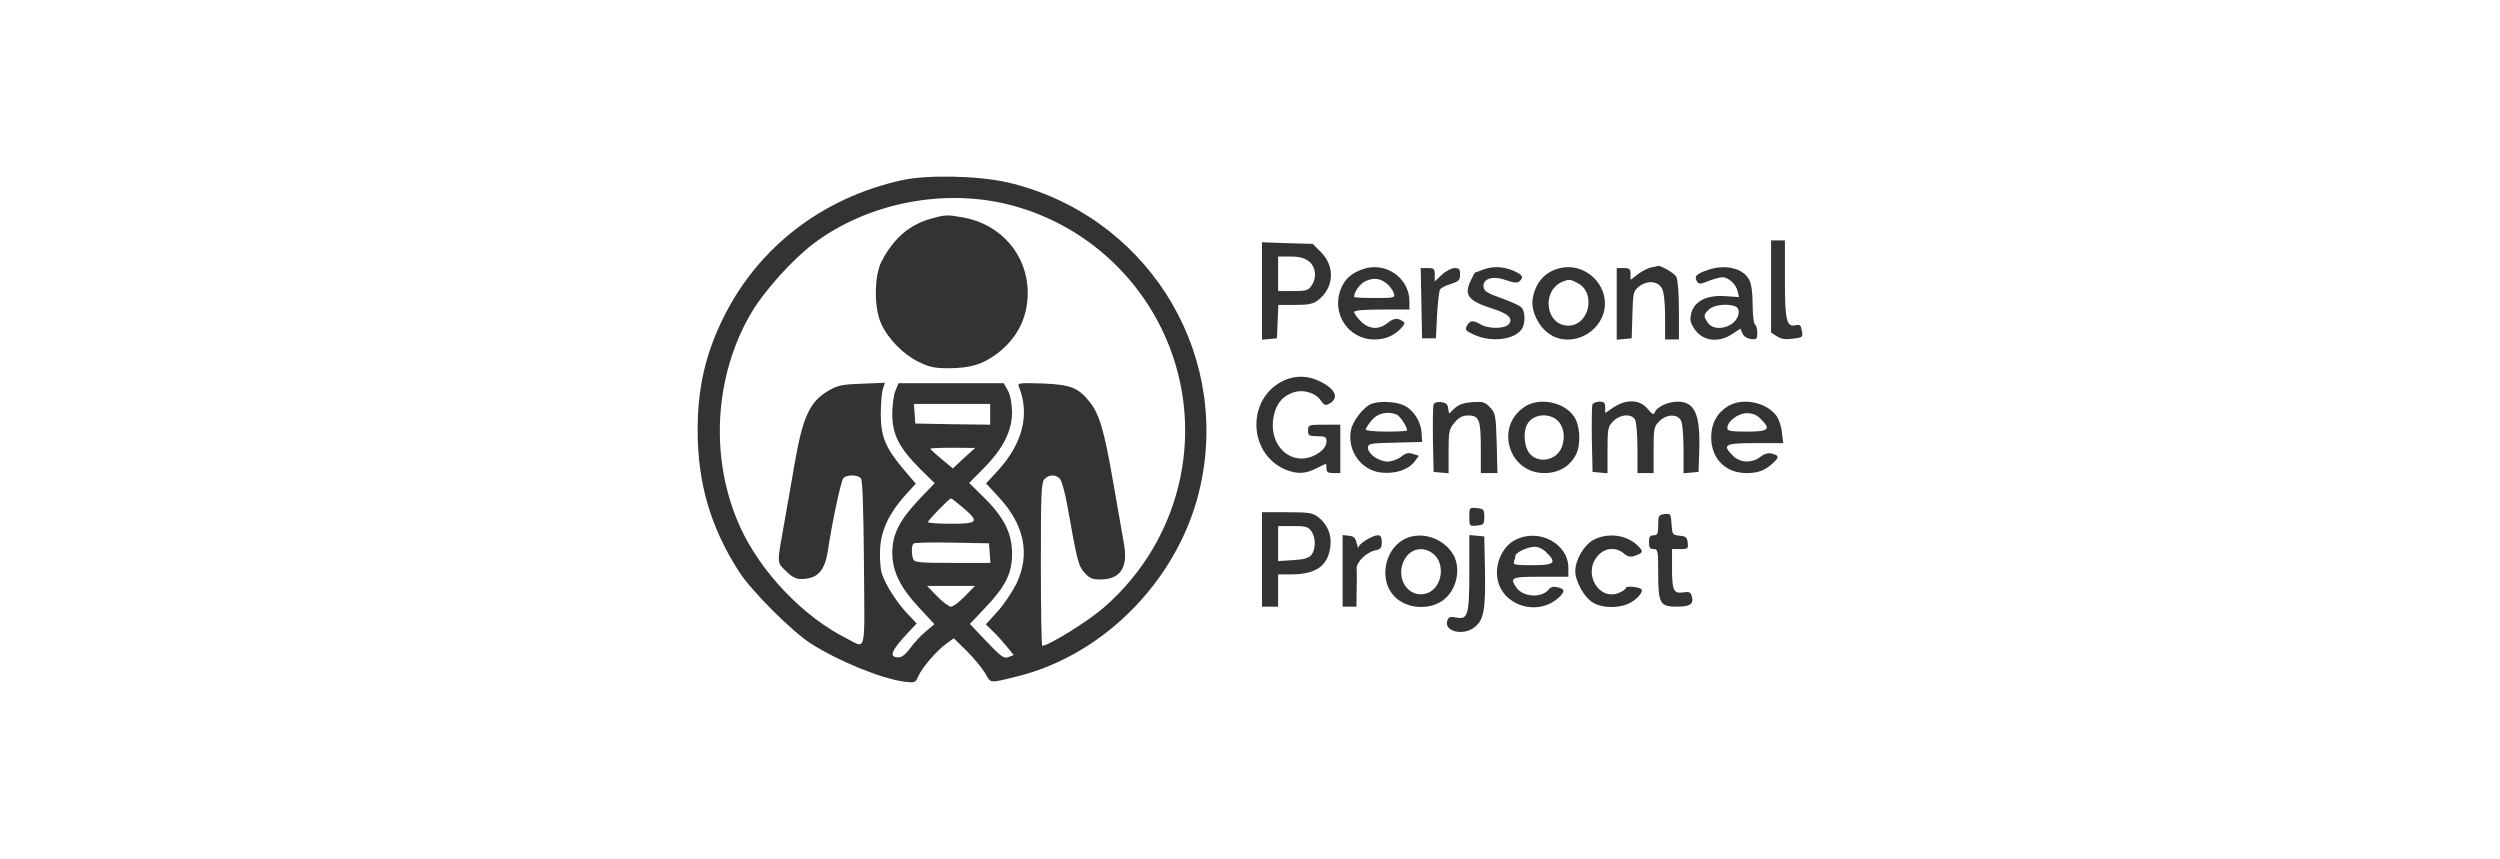
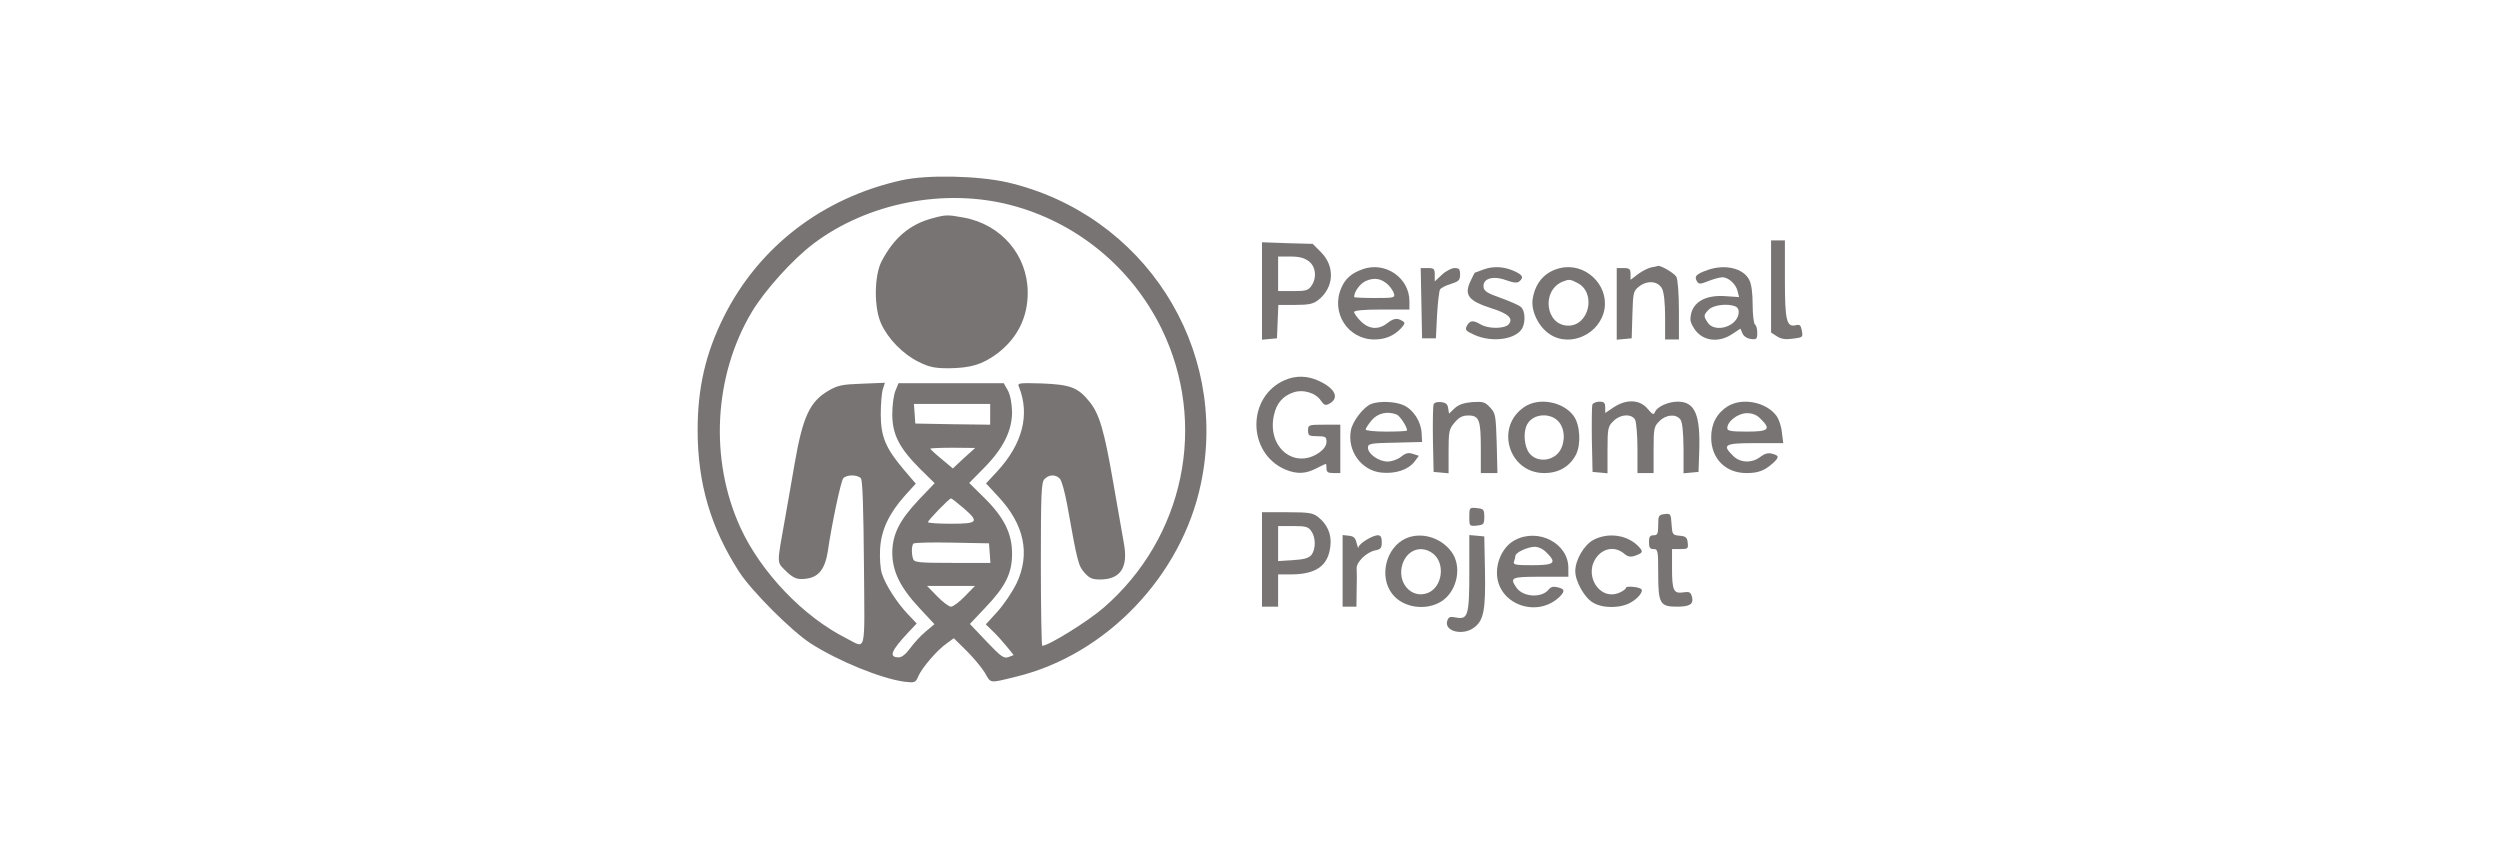
<svg xmlns="http://www.w3.org/2000/svg" version="1.1" id="Layer_1" x="0px" y="0px" width="326px" height="112px" viewBox="0 0 326 112" enable-background="new 0 0 326 112" xml:space="preserve">
-   <rect id="background" opacity="0" fill="#4D4D4D" width="326" height="112" />
+   <rect id="background" opacity="0" fill="#787473" width="326" height="112" />
  <g transform="translate(0,300) scale(0.1,-0.1)">
-     <path fill="#333333" d="M1175.537,2764.907c-102.729-22.832-185.933-86.514-231.587-177.832   c-23.735-47.456-34.243-92.52-34.243-148.086c0-69.38,17.114-127.368,54.365-185.024c16.519-25.234,67.588-76.309,92.817-92.832   c36.04-23.105,91.621-45.938,122.856-50.156c13.223-1.504,14.121-1.211,17.729,7.207c4.8,11.113,24.624,34.258,37.236,42.949   l9.014,6.602l16.528-16.211c8.999-9.004,19.824-21.914,24.033-28.828c8.101-14.121,5.093-13.828,40.547-5.117   c117.446,28.242,216.265,131.562,241.211,252.031c37.251,177.515-74.512,351.143-252.324,392.588   C1275.571,2770.908,1208.584,2772.407,1175.537,2764.907z M1317.319,2732.759c85.913-22.222,157.993-81.094,197.344-161.299   c60.684-124.355,29.751-272.749-75.688-364.058c-20.425-17.734-71.797-49.551-79.897-49.551c-0.898,0-1.812,47.754-1.812,106.328   c0,92.793,0.61,107.227,4.81,111.133c5.718,5.996,14.419,6.289,19.824,0.605c2.407-2.109,6.616-17.422,9.619-33.652   c13.511-75.996,14.712-80.195,22.822-89.199c6.309-7.227,10.215-8.73,20.723-8.73c26.147,0.332,36.05,15.645,30.635,46.27   c-1.802,10.508-8.096,46.543-14.102,80.508c-11.724,67.876-18.032,89.209-30.947,105.127c-15.02,18.623-24.932,22.222-61.572,23.73   c-30.947,0.903-32.749,0.601-30.337-4.507c14.409-36.05,4.795-73.882-27.935-109.644l-15.024-16.211l15.923-17.129   c34.238-36.641,42.056-75.098,23.73-113.535c-5.405-10.82-16.221-27.051-24.629-36.348l-15.322-16.816l9.004-8.73   c5.117-4.785,13.218-13.809,18.325-20.098l9.014-11.133l-6.904-2.695c-6.006-2.109-9.614,0.586-28.54,20.43l-21.626,22.812   l20.127,21.328c26.431,27.656,34.844,44.766,34.844,70.293c0,26.133-10.215,47.168-36.055,72.695l-19.824,19.531l19.224,19.512   c25.234,25.527,36.655,48.662,36.655,72.998c-0.298,11.108-2.109,21.621-5.405,27.939l-5.405,9.609h-68.486h-68.794l-3.901-9.609   c-2.407-5.41-4.204-19.233-4.204-30.952c0-26.431,9.312-44.155,36.338-71.196l18.926-18.594l-20.425-21.328   c-25.527-27.051-34.541-45.078-34.839-69.082c0-24.355,10.215-45.391,35.137-72.109l19.824-21.328l-11.406-9.609   c-6.616-5.41-15.317-15.039-20.122-21.641c-5.42-7.48-10.825-12.012-15.029-12.012c-13.511,0-10.215,8.418,13.218,33.34   l10.215,10.82l-11.113,11.719c-14.419,15-29.434,38.457-34.243,53.164c-2.1,6.602-3.008,20.43-2.397,31.836   c1.201,24.629,11.406,46.27,31.831,69.395l14.722,16.23l-15.62,18.301c-23.726,27.939-30.034,43.267-30.034,72.095   c0,13.218,1.201,27.944,2.7,32.744l2.71,8.418l-29.741-1.201c-26.143-0.908-31.846-2.109-44.155-9.312   c-24.331-14.419-33.34-33.945-44.155-96.729c-3.311-19.824-9.009-51.66-12.319-70.586c-10.815-60.371-10.815-55.586,1.201-67.598   c7.51-7.52,13.218-10.488,19.521-10.488c21.333,0,30.942,9.902,35.151,36.035c5.41,36.953,17.114,91.621,20.127,95.215   c4.204,5.098,18.623,5.098,23.12,0c2.109-2.695,3.306-39.062,3.906-111.133c0.898-121.367,3.608-110.84-23.12-97.344   c-56.177,28.262-111.445,86.23-138.184,144.785c-40.249,88.32-34.541,197.368,15.02,280.571   c17.124,28.525,53.164,68.486,80.508,89.209C1131.387,2735.469,1231.118,2754.995,1317.319,2732.759z M1291.186,2459.712v-13.506   l-48.662,0.601l-48.955,0.894l-0.903,12.925l-0.898,12.607h49.561h49.858V2459.712z M1256.948,2402.656l-14.424-13.535   l-14.717,12.314c-8.115,6.611-14.717,12.92-14.717,13.525c0,0.596,13.218,1.191,29.434,1.191l29.141-0.283L1256.948,2402.656z    M1256.05,2337.773c21.323-18.34,19.521-20.723-15.933-20.723c-16.519,0-30.034,0.898-30.034,2.09   c0,2.402,27.642,30.938,30.034,30.938C1241.03,2350.078,1247.93,2344.668,1256.05,2337.773z M1290.591,2278.886l0.898-12.91   h-49.263c-42.358,0-49.858,0.586-51.367,4.805c-2.397,6.309-2.397,17.715,0.298,20.41c1.211,1.211,24.033,1.797,50.469,1.211   l48.062-0.898L1290.591,2278.886z M1258.144,2222.422c-7.202-7.52-15.317-13.516-18.027-13.516   c-2.695,0-10.811,5.996-18.018,13.516l-13.218,13.516h31.235h31.245L1258.144,2222.422z" />
-     <path fill="#333333" d="M1215.791,2715.346c-29.429-7.817-50.166-25.542-66.079-55.879c-9.917-18.926-10.215-60.977-0.601-81.709   c9.009-19.814,28.833-39.946,48.662-49.556c13.818-6.909,20.718-8.408,39.351-8.408c28.535,0.303,43.555,4.81,62.48,18.628   c26.724,19.814,40.85,47.754,40.547,80.493c-0.298,48.364-34.546,88.311-83.203,97.329   C1235.312,2720.151,1233.516,2720.151,1215.791,2715.346z" />
-     <path fill="#333333" d="M2309.482,2626.421v-60.068l7.49-4.81c5.42-3.599,11.436-4.507,19.814-3.306   c14.736,1.807,14.434,1.807,12.637,11.421c-1.201,6.304-2.695,7.5-7.51,6.304c-12.305-2.993-14.404,5.703-14.404,60.078v50.464   h-9.014h-9.014V2626.421z" />
-     <path fill="#333333" d="M1645.644,2620.415v-63.379l9.912,0.908l9.6,0.898l0.898,21.924l0.898,21.636h21.934   c17.715,0,23.438,1.196,30.029,6.304c20.723,16.216,22.256,43.857,3.623,62.485l-10.811,10.811l-33.057,0.894l-33.027,1.201   V2620.415z M1706.904,2659.17c9.014-7.207,10.518-21.621,3.018-32.139c-3.916-5.718-7.217-6.616-24.033-6.616h-19.229v22.534   v22.524h16.23C1694.599,2665.473,1700.918,2663.672,1706.904,2659.17z" />
-     <path fill="#333333" d="M1776.894,2648.955c-14.404-5.107-22.822-12.305-27.92-24.629c-13.818-32.144,8.691-66.992,43.242-66.992   c14.414,0,26.152,5.107,35.137,15.024c4.814,5.4,5.117,6.909,1.514,9.009c-6.904,4.507-11.719,3.608-20.117-2.998   c-11.133-8.711-23.75-7.812-34.248,2.7c-4.795,4.805-8.721,10.215-8.721,12.021c0,2.1,12.314,3.291,36.055,3.291h36.045v10.825   C1837.881,2637.846,1806.328,2659.468,1776.894,2648.955z M1809.951,2628.833c3.301-3.311,6.895-8.418,7.793-11.709   c1.523-5.42-0.303-5.718-25.225-5.718c-14.727,0-26.738,0.61-26.738,1.211c0,7.197,7.822,17.715,15.332,21.021   C1792.217,2638.447,1800.937,2636.948,1809.951,2628.833z" />
-     <path fill="#333333" d="M1935.508,2648.955c-6.611-2.397-12.334-4.507-12.334-4.507c-0.293,0-2.695-4.81-5.391-10.508   c-9.004-18.628-3.32-26.133,27.344-36.045c21.914-6.914,28.516-13.218,22.217-20.737c-5.117-6.001-26.133-6.299-36.348-0.298   c-10.215,6.016-14.111,5.405-18.037-1.499c-2.979-5.4-1.797-6.899,9.619-12.007c23.145-10.527,54.385-6.021,62.5,8.701   c4.492,8.711,3.594,23.135-1.826,27.637c-2.695,2.397-14.404,7.515-26.123,11.714c-17.422,6.016-21.914,9.009-22.539,14.116   c-1.494,11.128,11.738,15.317,28.838,9.316c9.912-3.608,15.029-4.209,17.725-1.797c5.723,4.805,4.824,7.798-4.189,12.305   C1963.427,2652.265,1948.427,2653.462,1935.508,2648.955z" />
-     <path fill="#333333" d="M2034.638,2650.454c-19.834-4.507-32.764-18.911-36.064-40.547c-2.383-15.317,7.822-36.338,22.227-45.654   c26.738-18.027,66.084,0.298,71.504,33.032C2097.402,2629.433,2066.474,2657.969,2034.638,2650.454z M2057.158,2630.932   c24.609-12.607,15.312-55.571-12.012-55.571c-29.736,0-35.752,45.654-7.51,57.378   C2046.045,2636.04,2047.539,2636.04,2057.158,2630.932z" />
-     <path fill="#333333" d="M2153.281,2651.352c-4.219-0.898-12.012-4.795-17.129-8.701l-9.912-7.515v7.515   c0,6.606-1.494,7.803-9.004,7.803h-9.023v-46.855v-46.562l9.922,0.908l9.6,0.898l0.898,30.64   c0.898,29.136,1.201,30.933,8.721,36.938c10.811,8.418,24.941,7.217,30.029-2.998c2.402-4.507,3.916-19.224,3.916-36.65v-29.438   h9.023h8.994v37.856c0,21.323-1.504,40.249-3.301,43.853c-2.695,4.805-21.318,15.62-24.316,14.121   C2161.103,2652.866,2157.48,2651.963,2153.281,2651.352z" />
-     <path fill="#333333" d="M2227.158,2648.056c-15.596-5.405-18.33-8.418-14.111-15.317c2.402-3.608,4.502-3.306,15.01,0.898   c6.924,2.7,15.039,4.81,18.037,4.81c7.803,0,17.715-9.014,19.814-18.33l1.797-7.5l-17.695,1.196   c-28.545,2.1-45.664-9.614-45.664-30.635c0-3.911,3.887-11.421,8.701-16.528c11.416-12.012,30.049-12.905,45.967-2.1l10.518,6.909   l2.695-6.309c1.504-3.608,5.996-6.606,11.113-7.207c7.217-0.908,8.115,0,8.115,8.105c0,4.81-1.201,9.912-2.998,10.811   c-1.514,0.898-3.018,12.622-3.018,25.84c0,15.024-1.494,27.031-4.492,32.437   C2273.427,2650.156,2249.707,2655.864,2227.158,2648.056z M2262.617,2600.591c7.51-2.993,5.693-15.015-2.998-21.924   c-10.811-8.408-26.436-8.408-32.461,0.303c-5.996,8.716-5.996,10.215,1.201,17.412   C2234.375,2602.402,2252.412,2604.502,2262.617,2600.591z" />
-     <path fill="#333333" d="M1853.496,2604.8l0.898-45.957h9.014h9.004l1.504,30.039c0.898,16.519,2.715,31.836,3.916,33.643   c1.201,2.1,7.793,5.41,14.111,7.207c10.215,3.311,12.012,4.81,12.012,12.319c0,6.904-1.191,8.403-7.188,8.403   c-3.926,0-11.436-3.896-16.533-8.706l-9.316-8.706v8.706c0,7.808-1.191,8.706-9.004,8.706h-9.316L1853.496,2604.8z" />
-     <path fill="#333333" d="M1675.674,2504.482c-50.161-21.636-49.565-95.537,0.596-116.865c15.039-6.016,25.84-5.703,39.951,1.504   c6.621,3.32,12.314,6.016,12.617,6.016c0.615,0,0.898-2.695,0.898-6.016c0-4.805,2.119-5.996,9.004-5.996h9.014v31.533v31.548   h-21.016c-20.43,0-21.035-0.298-21.035-7.515c0-6.606,1.201-7.505,12.021-7.505c10.811,0,12.012-0.913,12.012-7.212   c0-4.814-3.301-9.619-8.994-13.818c-32.461-23.125-69.082,6.611-59.482,48.657c3.301,15.317,11.709,24.932,25.225,29.438   c12.91,4.502,29.434-0.596,36.055-10.811c3.896-5.708,5.996-6.606,10.811-3.911c13.809,7.52,7.822,20.127-14.131,30.039   C1704.805,2510.185,1689.785,2510.488,1675.674,2504.482z" />
-     <path fill="#333333" d="M1787.998,2473.232c-9.902-3.911-24.316-22.524-26.406-34.243c-5.127-26.724,13.506-52.563,39.639-55.259   c18.633-1.816,34.531,3.594,42.949,13.809l6.016,8.105l-7.51,2.402c-6.025,2.109-9.619,1.211-15.635-3.594   c-4.482-3.613-12.305-6.309-17.695-6.309c-11.436,0-25.537,9.902-25.537,18.008c0,5.43,2.988,6.016,35.449,6.621l35.127,0.898   l-0.596,11.719c-0.898,15.02-10.518,30.039-23.135,36.04C1819.863,2476.538,1798.535,2477.441,1787.998,2473.232z    M1821.367,2459.414c4.18-1.797,13.496-15.918,13.496-20.723c0-0.898-12.002-1.499-27.031-1.499   c-14.717,0-27.012,1.196-27.012,2.695c0,1.514,3.584,6.919,7.783,12.021C1796.416,2461.225,1809.053,2464.223,1821.367,2459.414z" />
-     <path fill="#333333" d="M1869.424,2472.632c-0.898-2.397-1.191-23.135-0.898-45.952l0.898-42.051l9.912-0.898l9.609-0.898v28.535   c0,26.123,0.605,29.121,7.822,37.534c5.693,6.914,10.215,9.312,17.998,9.312c14.131,0,16.23-6.006,16.23-43.252v-31.836h10.811   h10.82l-0.908,38.75c-1.191,36.641-1.494,39.351-8.711,46.851c-6.592,7.217-9.316,7.812-23.428,6.914   c-10.801-0.908-17.725-3.306-22.812-8.11l-7.217-6.904l-1.201,7.207c-0.605,5.098-3.018,7.197-9.316,7.808   C1874.219,2476.24,1870.312,2475.029,1869.424,2472.632z" />
-     <path fill="#333333" d="M1987.773,2469.321c-38.75-25.825-20.43-86.196,25.811-86.196c18.936,0,33.359,8.398,41.475,24.023   c6.895,13.516,5.391,39.058-3.018,50.469C2038.535,2476.24,2006.689,2482.246,1987.773,2469.321z M2034.336,2447.7   c7.49-11.108,5.986-29.136-2.715-38.755c-10.215-11.113-28.545-11.113-37.266,0c-6.885,8.721-8.379,27.646-2.988,37.563   C1999.472,2461.821,2024.726,2462.422,2034.336,2447.7z" />
-     <path fill="#333333" d="M2076.386,2472.334c-0.605-2.1-0.898-22.837-0.605-45.654l0.908-42.051l9.902-0.898l9.609-0.898v30.332   c0,28.237,0.605,30.933,7.52,37.544c9.014,9.307,24.014,10.215,28.535,1.802c1.494-3.311,2.998-20.127,2.998-37.549v-31.836h10.518   h10.508v30.039c0,28.237,0.605,30.933,7.52,37.544c8.408,8.706,21.621,9.917,27.334,2.397c2.695-3.608,3.896-15.615,4.199-37.852   v-32.422l9.912,0.898l9.609,0.898l0.898,25.527c1.797,48.96-5.391,66.084-27.939,66.084c-12.607,0-27.012-6.616-29.736-13.516   c-1.494-4.209-3.291-3.311-9.609,4.204c-10.215,12.31-27.939,12.92-44.443,1.797l-10.82-7.202v7.202   c0,6.006-1.514,7.515-7.51,7.515C2081.474,2476.24,2077.285,2474.428,2076.386,2472.334z" />
-     <path fill="#333333" d="M2252.998,2470.234c-14.102-8.711-21.621-22.827-21.621-40.566c0-27.617,18.633-46.543,45.947-46.543   c15.332,0,23.438,3.008,34.551,12.91c8.418,7.822,8.418,9.902-1.201,12.324c-5.117,1.494-9.912,0-15.332-4.199   c-10.801-8.418-26.416-7.822-35.43,1.484c-14.717,14.414-11.396,16.523,28.848,16.523h36.631l-1.797,13.813   c-0.605,7.817-3.906,17.427-7.217,21.934C2303.164,2475.639,2272.226,2481.948,2252.998,2470.234z M2295.947,2453.706   c13.828-13.516,10.508-16.514-17.998-16.514c-21.055,0-25.537,0.898-25.537,4.507c0,9.009,14.102,19.526,25.537,19.526   C2285.439,2461.225,2291.162,2458.813,2295.947,2453.706z" />
-     <path fill="#333333" d="M1915.986,2326.054c0-12.305,0.293-12.305,9.912-11.406c8.691,0.898,9.609,1.797,9.609,11.406   c0,9.59-0.918,10.488-9.609,11.387C1916.279,2338.34,1915.986,2338.34,1915.986,2326.054z" />
-     <path fill="#333333" d="M1645.644,2270.488v-61.582h10.498h10.518v21.016v21.035h15.938c33.623,0,49.551,11.113,52.256,37.246   c1.797,14.707-3.896,27.949-15.938,37.559c-6.895,5.391-12.012,6.289-40.537,6.289h-32.734V2270.488z M1709.922,2307.422   c5.996-8.418,5.996-23.125,0.283-30.938c-3.604-4.199-9.287-5.996-24.014-6.895l-19.531-1.23v22.832v22.852h19.229   C1702.705,2314.043,1706.006,2313.144,1709.922,2307.422z" />
-     <path fill="#333333" d="M2170.703,2329.648c-7.803-0.898-8.408-2.09-8.408-14.414c0-11.113-0.898-13.223-6.016-13.223   c-4.795,0-6.016-2.109-6.016-9.023c0-6.895,1.221-8.984,6.016-8.984c5.723,0,6.016-2.109,6.016-32.441   c0-38.457,2.402-42.656,24.316-42.656c17.139,0,21.924,3.301,19.834,12.617c-1.797,6.309-3.301,7.207-11.416,6.016   c-12.607-1.836-14.707,2.09-14.707,31.816v24.648h10.811c9.912,0,10.518,0.605,9.619,8.398c-0.605,6.602-2.422,8.418-10.518,9.004   c-9.316,0.898-9.619,1.504-10.537,15.039C2178.799,2329.961,2178.496,2330.547,2170.703,2329.648z" />
-     <path fill="#333333" d="M1750.771,2255.761v-46.855h9.014h8.994l0.303,21.914c0.322,11.719,0.322,24.336,0,27.93   c-0.576,8.125,12.637,21.055,23.74,23.457c7.51,1.484,9.014,2.988,9.014,10.781c0,6.621-1.504,9.023-5.117,9.023   c-7.197,0-24.922-11.113-25.215-15.605c-0.303-2.109-1.201,0.293-2.422,5.098c-1.504,6.914-3.594,9.316-10.215,9.902l-8.096,0.898   V2255.761z" />
-     <path fill="#333333" d="M1833.066,2297.812c-25.84-11.719-35.146-49.57-17.715-72.109c14.121-18.594,45.059-22.812,65.176-9.277   c20.137,13.496,26.152,45.645,12.021,64.277C1878.73,2299.316,1852.9,2306.836,1833.066,2297.812z M1868.828,2277.988   c16.201-12.91,12.002-43.262-6.611-51.055c-21.631-8.711-41.152,13.516-33.35,37.539   C1835.166,2283.398,1853.799,2289.687,1868.828,2277.988z" />
-     <path fill="#333333" d="M1915.986,2253.359c0-56.172-1.826-61.562-17.422-58.574c-7.822,1.504-9.619,0.898-11.416-4.512   c-4.219-13.809,21.328-19.824,35.732-8.105c12.012,9.316,14.434,23.105,13.535,73.281l-0.908,45.059l-9.609,0.898l-9.912,0.898   V2253.359z" />
-     <path fill="#333333" d="M1975.459,2295.722c-13.828-7.227-23.438-24.629-23.438-42.656c0-40.859,52.568-60.371,82.314-30.645   c6.592,6.914,5.986,9.609-3.018,11.699c-5.4,1.523-9.014,0.605-11.416-2.383c-8.711-11.719-33.33-10.82-42.344,1.797   c-9.316,13.496-6.914,14.395,31.533,14.395h36.055v11.426C2045.146,2291.504,2006.094,2311.933,1975.459,2295.722z    M2016.611,2279.511c13.809-13.535,10.508-16.543-18.33-16.543c-22.217,0-25.537,0.605-24.023,4.805   c0.898,2.715,1.807,6.016,1.807,7.207c0,4.531,15.605,11.719,24.912,12.012C2006.094,2286.992,2012.392,2284.004,2016.611,2279.511   z" />
-     <path fill="#333333" d="M2077.881,2296.015c-12.314-6.621-23.721-26.133-23.721-40.859c0-13.223,12.012-34.844,23.428-41.152   c13.203-7.832,36.943-7.207,49.854,0.898c9.307,5.41,15.625,14.121,12.91,16.836c-2.998,2.988-20.117,4.512-20.117,1.797   c0-1.504-3.896-4.512-9.023-6.602c-26.123-10.82-47.441,24.922-28.213,47.754c9.307,11.113,23.721,12.617,34.531,3.594   c5.42-4.492,8.711-5.098,15.322-2.695c10.215,3.613,10.518,5.41,1.797,13.809   C2119.931,2302.91,2096.201,2305.625,2077.881,2296.015z" />
+     <path fill="#787473" d="M1175.537,2764.907c-102.729-22.832-185.933-86.514-231.587-177.832   c-23.735-47.456-34.243-92.52-34.243-148.086c0-69.38,17.114-127.368,54.365-185.024c16.519-25.234,67.588-76.309,92.817-92.832   c36.04-23.105,91.621-45.938,122.856-50.156c13.223-1.504,14.121-1.211,17.729,7.207c4.8,11.113,24.624,34.258,37.236,42.949   l9.014,6.602l16.528-16.211c8.999-9.004,19.824-21.914,24.033-28.828c8.101-14.121,5.093-13.828,40.547-5.117   c117.446,28.242,216.265,131.562,241.211,252.031c37.251,177.515-74.512,351.143-252.324,392.588   C1275.571,2770.908,1208.584,2772.407,1175.537,2764.907z M1317.319,2732.759c85.913-22.222,157.993-81.094,197.344-161.299   c60.684-124.355,29.751-272.749-75.688-364.058c-20.425-17.734-71.797-49.551-79.897-49.551c-0.898,0-1.812,47.754-1.812,106.328   c0,92.793,0.61,107.227,4.81,111.133c5.718,5.996,14.419,6.289,19.824,0.605c2.407-2.109,6.616-17.422,9.619-33.652   c13.511-75.996,14.712-80.195,22.822-89.199c6.309-7.227,10.215-8.73,20.723-8.73c26.147,0.332,36.05,15.645,30.635,46.27   c-1.802,10.508-8.096,46.543-14.102,80.508c-11.724,67.876-18.032,89.209-30.947,105.127c-15.02,18.623-24.932,22.222-61.572,23.73   c-30.947,0.903-32.749,0.601-30.337-4.507c14.409-36.05,4.795-73.882-27.935-109.644l-15.024-16.211l15.923-17.129   c34.238-36.641,42.056-75.098,23.73-113.535c-5.405-10.82-16.221-27.051-24.629-36.348l-15.322-16.816l9.004-8.73   c5.117-4.785,13.218-13.809,18.325-20.098l9.014-11.133l-6.904-2.695c-6.006-2.109-9.614,0.586-28.54,20.43l-21.626,22.812   l20.127,21.328c26.431,27.656,34.844,44.766,34.844,70.293c0,26.133-10.215,47.168-36.055,72.695l-19.824,19.531l19.224,19.512   c25.234,25.527,36.655,48.662,36.655,72.998c-0.298,11.108-2.109,21.621-5.405,27.939l-5.405,9.609h-68.486h-68.794l-3.901-9.609   c-2.407-5.41-4.204-19.233-4.204-30.952c0-26.431,9.312-44.155,36.338-71.196l18.926-18.594l-20.425-21.328   c-25.527-27.051-34.541-45.078-34.839-69.082c0-24.355,10.215-45.391,35.137-72.109l19.824-21.328l-11.406-9.609   c-6.616-5.41-15.317-15.039-20.122-21.641c-5.42-7.48-10.825-12.012-15.029-12.012c-13.511,0-10.215,8.418,13.218,33.34   l10.215,10.82l-11.113,11.719c-14.419,15-29.434,38.457-34.243,53.164c-2.1,6.602-3.008,20.43-2.397,31.836   c1.201,24.629,11.406,46.27,31.831,69.395l14.722,16.23l-15.62,18.301c-23.726,27.939-30.034,43.267-30.034,72.095   c0,13.218,1.201,27.944,2.7,32.744l2.71,8.418l-29.741-1.201c-26.143-0.908-31.846-2.109-44.155-9.312   c-24.331-14.419-33.34-33.945-44.155-96.729c-3.311-19.824-9.009-51.66-12.319-70.586c-10.815-60.371-10.815-55.586,1.201-67.598   c7.51-7.52,13.218-10.488,19.521-10.488c21.333,0,30.942,9.902,35.151,36.035c5.41,36.953,17.114,91.621,20.127,95.215   c4.204,5.098,18.623,5.098,23.12,0c2.109-2.695,3.306-39.062,3.906-111.133c0.898-121.367,3.608-110.84-23.12-97.344   c-56.177,28.262-111.445,86.23-138.184,144.785c-40.249,88.32-34.541,197.368,15.02,280.571   c17.124,28.525,53.164,68.486,80.508,89.209C1131.387,2735.469,1231.118,2754.995,1317.319,2732.759z M1291.186,2459.712v-13.506   l-48.662,0.601l-48.955,0.894l-0.903,12.925l-0.898,12.607h49.561h49.858V2459.712z M1256.948,2402.656l-14.424-13.535   l-14.717,12.314c-8.115,6.611-14.717,12.92-14.717,13.525c0,0.596,13.218,1.191,29.434,1.191l29.141-0.283L1256.948,2402.656z    M1256.05,2337.773c21.323-18.34,19.521-20.723-15.933-20.723c-16.519,0-30.034,0.898-30.034,2.09   c0,2.402,27.642,30.938,30.034,30.938C1241.03,2350.078,1247.93,2344.668,1256.05,2337.773z M1290.591,2278.886l0.898-12.91   h-49.263c-42.358,0-49.858,0.586-51.367,4.805c-2.397,6.309-2.397,17.715,0.298,20.41c1.211,1.211,24.033,1.797,50.469,1.211   l48.062-0.898L1290.591,2278.886z M1258.144,2222.422c-7.202-7.52-15.317-13.516-18.027-13.516   c-2.695,0-10.811,5.996-18.018,13.516l-13.218,13.516h31.235h31.245L1258.144,2222.422z" />
+     <path fill="#787473" d="M1215.791,2715.346c-29.429-7.817-50.166-25.542-66.079-55.879c-9.917-18.926-10.215-60.977-0.601-81.709   c9.009-19.814,28.833-39.946,48.662-49.556c13.818-6.909,20.718-8.408,39.351-8.408c28.535,0.303,43.555,4.81,62.48,18.628   c26.724,19.814,40.85,47.754,40.547,80.493c-0.298,48.364-34.546,88.311-83.203,97.329   C1235.312,2720.151,1233.516,2720.151,1215.791,2715.346z" />
+     <path fill="#787473" d="M2309.482,2626.421v-60.068l7.49-4.81c5.42-3.599,11.436-4.507,19.814-3.306   c14.736,1.807,14.434,1.807,12.637,11.421c-1.201,6.304-2.695,7.5-7.51,6.304c-12.305-2.993-14.404,5.703-14.404,60.078v50.464   h-9.014h-9.014V2626.421z" />
+     <path fill="#787473" d="M1645.644,2620.415v-63.379l9.912,0.908l9.6,0.898l0.898,21.924l0.898,21.636h21.934   c17.715,0,23.438,1.196,30.029,6.304c20.723,16.216,22.256,43.857,3.623,62.485l-10.811,10.811l-33.057,0.894l-33.027,1.201   V2620.415z M1706.904,2659.17c9.014-7.207,10.518-21.621,3.018-32.139c-3.916-5.718-7.217-6.616-24.033-6.616h-19.229v22.534   v22.524h16.23C1694.599,2665.473,1700.918,2663.672,1706.904,2659.17z" />
+     <path fill="#787473" d="M1776.894,2648.955c-14.404-5.107-22.822-12.305-27.92-24.629c-13.818-32.144,8.691-66.992,43.242-66.992   c14.414,0,26.152,5.107,35.137,15.024c4.814,5.4,5.117,6.909,1.514,9.009c-6.904,4.507-11.719,3.608-20.117-2.998   c-11.133-8.711-23.75-7.812-34.248,2.7c-4.795,4.805-8.721,10.215-8.721,12.021c0,2.1,12.314,3.291,36.055,3.291h36.045v10.825   C1837.881,2637.846,1806.328,2659.468,1776.894,2648.955z M1809.951,2628.833c3.301-3.311,6.895-8.418,7.793-11.709   c1.523-5.42-0.303-5.718-25.225-5.718c-14.727,0-26.738,0.61-26.738,1.211c0,7.197,7.822,17.715,15.332,21.021   C1792.217,2638.447,1800.937,2636.948,1809.951,2628.833z" />
+     <path fill="#787473" d="M1935.508,2648.955c-6.611-2.397-12.334-4.507-12.334-4.507c-0.293,0-2.695-4.81-5.391-10.508   c-9.004-18.628-3.32-26.133,27.344-36.045c21.914-6.914,28.516-13.218,22.217-20.737c-5.117-6.001-26.133-6.299-36.348-0.298   c-10.215,6.016-14.111,5.405-18.037-1.499c-2.979-5.4-1.797-6.899,9.619-12.007c23.145-10.527,54.385-6.021,62.5,8.701   c4.492,8.711,3.594,23.135-1.826,27.637c-2.695,2.397-14.404,7.515-26.123,11.714c-17.422,6.016-21.914,9.009-22.539,14.116   c-1.494,11.128,11.738,15.317,28.838,9.316c9.912-3.608,15.029-4.209,17.725-1.797c5.723,4.805,4.824,7.798-4.189,12.305   C1963.427,2652.265,1948.427,2653.462,1935.508,2648.955z" />
+     <path fill="#787473" d="M2034.638,2650.454c-19.834-4.507-32.764-18.911-36.064-40.547c-2.383-15.317,7.822-36.338,22.227-45.654   c26.738-18.027,66.084,0.298,71.504,33.032C2097.402,2629.433,2066.474,2657.969,2034.638,2650.454z M2057.158,2630.932   c24.609-12.607,15.312-55.571-12.012-55.571c-29.736,0-35.752,45.654-7.51,57.378   C2046.045,2636.04,2047.539,2636.04,2057.158,2630.932z" />
+     <path fill="#787473" d="M2153.281,2651.352c-4.219-0.898-12.012-4.795-17.129-8.701l-9.912-7.515v7.515   c0,6.606-1.494,7.803-9.004,7.803h-9.023v-46.855v-46.562l9.922,0.908l9.6,0.898l0.898,30.64   c0.898,29.136,1.201,30.933,8.721,36.938c10.811,8.418,24.941,7.217,30.029-2.998c2.402-4.507,3.916-19.224,3.916-36.65v-29.438   h9.023h8.994v37.856c0,21.323-1.504,40.249-3.301,43.853c-2.695,4.805-21.318,15.62-24.316,14.121   C2161.103,2652.866,2157.48,2651.963,2153.281,2651.352z" />
+     <path fill="#787473" d="M2227.158,2648.056c-15.596-5.405-18.33-8.418-14.111-15.317c2.402-3.608,4.502-3.306,15.01,0.898   c6.924,2.7,15.039,4.81,18.037,4.81c7.803,0,17.715-9.014,19.814-18.33l1.797-7.5l-17.695,1.196   c-28.545,2.1-45.664-9.614-45.664-30.635c0-3.911,3.887-11.421,8.701-16.528c11.416-12.012,30.049-12.905,45.967-2.1l10.518,6.909   l2.695-6.309c1.504-3.608,5.996-6.606,11.113-7.207c7.217-0.908,8.115,0,8.115,8.105c0,4.81-1.201,9.912-2.998,10.811   c-1.514,0.898-3.018,12.622-3.018,25.84c0,15.024-1.494,27.031-4.492,32.437   C2273.427,2650.156,2249.707,2655.864,2227.158,2648.056z M2262.617,2600.591c7.51-2.993,5.693-15.015-2.998-21.924   c-10.811-8.408-26.436-8.408-32.461,0.303c-5.996,8.716-5.996,10.215,1.201,17.412   C2234.375,2602.402,2252.412,2604.502,2262.617,2600.591z" />
+     <path fill="#787473" d="M1853.496,2604.8l0.898-45.957h9.014h9.004l1.504,30.039c0.898,16.519,2.715,31.836,3.916,33.643   c1.201,2.1,7.793,5.41,14.111,7.207c10.215,3.311,12.012,4.81,12.012,12.319c0,6.904-1.191,8.403-7.188,8.403   c-3.926,0-11.436-3.896-16.533-8.706l-9.316-8.706v8.706c0,7.808-1.191,8.706-9.004,8.706h-9.316L1853.496,2604.8z" />
+     <path fill="#787473" d="M1675.674,2504.482c-50.161-21.636-49.565-95.537,0.596-116.865c15.039-6.016,25.84-5.703,39.951,1.504   c6.621,3.32,12.314,6.016,12.617,6.016c0.615,0,0.898-2.695,0.898-6.016c0-4.805,2.119-5.996,9.004-5.996h9.014v31.533v31.548   h-21.016c-20.43,0-21.035-0.298-21.035-7.515c0-6.606,1.201-7.505,12.021-7.505c10.811,0,12.012-0.913,12.012-7.212   c0-4.814-3.301-9.619-8.994-13.818c-32.461-23.125-69.082,6.611-59.482,48.657c3.301,15.317,11.709,24.932,25.225,29.438   c12.91,4.502,29.434-0.596,36.055-10.811c3.896-5.708,5.996-6.606,10.811-3.911c13.809,7.52,7.822,20.127-14.131,30.039   C1704.805,2510.185,1689.785,2510.488,1675.674,2504.482z" />
+     <path fill="#787473" d="M1787.998,2473.232c-9.902-3.911-24.316-22.524-26.406-34.243c-5.127-26.724,13.506-52.563,39.639-55.259   c18.633-1.816,34.531,3.594,42.949,13.809l6.016,8.105l-7.51,2.402c-6.025,2.109-9.619,1.211-15.635-3.594   c-4.482-3.613-12.305-6.309-17.695-6.309c-11.436,0-25.537,9.902-25.537,18.008c0,5.43,2.988,6.016,35.449,6.621l35.127,0.898   l-0.596,11.719c-0.898,15.02-10.518,30.039-23.135,36.04C1819.863,2476.538,1798.535,2477.441,1787.998,2473.232z    M1821.367,2459.414c4.18-1.797,13.496-15.918,13.496-20.723c0-0.898-12.002-1.499-27.031-1.499   c-14.717,0-27.012,1.196-27.012,2.695c0,1.514,3.584,6.919,7.783,12.021C1796.416,2461.225,1809.053,2464.223,1821.367,2459.414z" />
+     <path fill="#787473" d="M1869.424,2472.632c-0.898-2.397-1.191-23.135-0.898-45.952l0.898-42.051l9.912-0.898l9.609-0.898v28.535   c0,26.123,0.605,29.121,7.822,37.534c5.693,6.914,10.215,9.312,17.998,9.312c14.131,0,16.23-6.006,16.23-43.252v-31.836h10.811   h10.82l-0.908,38.75c-1.191,36.641-1.494,39.351-8.711,46.851c-6.592,7.217-9.316,7.812-23.428,6.914   c-10.801-0.908-17.725-3.306-22.812-8.11l-7.217-6.904l-1.201,7.207c-0.605,5.098-3.018,7.197-9.316,7.808   C1874.219,2476.24,1870.312,2475.029,1869.424,2472.632z" />
+     <path fill="#787473" d="M1987.773,2469.321c-38.75-25.825-20.43-86.196,25.811-86.196c18.936,0,33.359,8.398,41.475,24.023   c6.895,13.516,5.391,39.058-3.018,50.469C2038.535,2476.24,2006.689,2482.246,1987.773,2469.321z M2034.336,2447.7   c7.49-11.108,5.986-29.136-2.715-38.755c-10.215-11.113-28.545-11.113-37.266,0c-6.885,8.721-8.379,27.646-2.988,37.563   C1999.472,2461.821,2024.726,2462.422,2034.336,2447.7z" />
+     <path fill="#787473" d="M2076.386,2472.334c-0.605-2.1-0.898-22.837-0.605-45.654l0.908-42.051l9.902-0.898l9.609-0.898v30.332   c0,28.237,0.605,30.933,7.52,37.544c9.014,9.307,24.014,10.215,28.535,1.802c1.494-3.311,2.998-20.127,2.998-37.549v-31.836h10.518   h10.508v30.039c0,28.237,0.605,30.933,7.52,37.544c8.408,8.706,21.621,9.917,27.334,2.397c2.695-3.608,3.896-15.615,4.199-37.852   v-32.422l9.912,0.898l9.609,0.898l0.898,25.527c1.797,48.96-5.391,66.084-27.939,66.084c-12.607,0-27.012-6.616-29.736-13.516   c-1.494-4.209-3.291-3.311-9.609,4.204c-10.215,12.31-27.939,12.92-44.443,1.797l-10.82-7.202v7.202   c0,6.006-1.514,7.515-7.51,7.515C2081.474,2476.24,2077.285,2474.428,2076.386,2472.334z" />
+     <path fill="#787473" d="M2252.998,2470.234c-14.102-8.711-21.621-22.827-21.621-40.566c0-27.617,18.633-46.543,45.947-46.543   c15.332,0,23.438,3.008,34.551,12.91c8.418,7.822,8.418,9.902-1.201,12.324c-5.117,1.494-9.912,0-15.332-4.199   c-10.801-8.418-26.416-7.822-35.43,1.484c-14.717,14.414-11.396,16.523,28.848,16.523h36.631l-1.797,13.813   c-0.605,7.817-3.906,17.427-7.217,21.934C2303.164,2475.639,2272.226,2481.948,2252.998,2470.234z M2295.947,2453.706   c13.828-13.516,10.508-16.514-17.998-16.514c-21.055,0-25.537,0.898-25.537,4.507c0,9.009,14.102,19.526,25.537,19.526   C2285.439,2461.225,2291.162,2458.813,2295.947,2453.706z" />
+     <path fill="#787473" d="M1915.986,2326.054c0-12.305,0.293-12.305,9.912-11.406c8.691,0.898,9.609,1.797,9.609,11.406   c0,9.59-0.918,10.488-9.609,11.387C1916.279,2338.34,1915.986,2338.34,1915.986,2326.054z" />
+     <path fill="#787473" d="M1645.644,2270.488v-61.582h10.498h10.518v21.016v21.035h15.938c33.623,0,49.551,11.113,52.256,37.246   c1.797,14.707-3.896,27.949-15.938,37.559c-6.895,5.391-12.012,6.289-40.537,6.289h-32.734V2270.488z M1709.922,2307.422   c5.996-8.418,5.996-23.125,0.283-30.938c-3.604-4.199-9.287-5.996-24.014-6.895l-19.531-1.23v22.832v22.852h19.229   C1702.705,2314.043,1706.006,2313.144,1709.922,2307.422z" />
+     <path fill="#787473" d="M2170.703,2329.648c-7.803-0.898-8.408-2.09-8.408-14.414c0-11.113-0.898-13.223-6.016-13.223   c-4.795,0-6.016-2.109-6.016-9.023c0-6.895,1.221-8.984,6.016-8.984c5.723,0,6.016-2.109,6.016-32.441   c0-38.457,2.402-42.656,24.316-42.656c17.139,0,21.924,3.301,19.834,12.617c-1.797,6.309-3.301,7.207-11.416,6.016   c-12.607-1.836-14.707,2.09-14.707,31.816v24.648h10.811c9.912,0,10.518,0.605,9.619,8.398c-0.605,6.602-2.422,8.418-10.518,9.004   c-9.316,0.898-9.619,1.504-10.537,15.039C2178.799,2329.961,2178.496,2330.547,2170.703,2329.648z" />
+     <path fill="#787473" d="M1750.771,2255.761v-46.855h9.014h8.994l0.303,21.914c0.322,11.719,0.322,24.336,0,27.93   c-0.576,8.125,12.637,21.055,23.74,23.457c7.51,1.484,9.014,2.988,9.014,10.781c0,6.621-1.504,9.023-5.117,9.023   c-7.197,0-24.922-11.113-25.215-15.605c-0.303-2.109-1.201,0.293-2.422,5.098c-1.504,6.914-3.594,9.316-10.215,9.902l-8.096,0.898   V2255.761z" />
+     <path fill="#787473" d="M1833.066,2297.812c-25.84-11.719-35.146-49.57-17.715-72.109c14.121-18.594,45.059-22.812,65.176-9.277   c20.137,13.496,26.152,45.645,12.021,64.277C1878.73,2299.316,1852.9,2306.836,1833.066,2297.812z M1868.828,2277.988   c16.201-12.91,12.002-43.262-6.611-51.055c-21.631-8.711-41.152,13.516-33.35,37.539   C1835.166,2283.398,1853.799,2289.687,1868.828,2277.988z" />
+     <path fill="#787473" d="M1915.986,2253.359c0-56.172-1.826-61.562-17.422-58.574c-7.822,1.504-9.619,0.898-11.416-4.512   c-4.219-13.809,21.328-19.824,35.732-8.105c12.012,9.316,14.434,23.105,13.535,73.281l-0.908,45.059l-9.609,0.898l-9.912,0.898   V2253.359z" />
+     <path fill="#787473" d="M1975.459,2295.722c-13.828-7.227-23.438-24.629-23.438-42.656c0-40.859,52.568-60.371,82.314-30.645   c6.592,6.914,5.986,9.609-3.018,11.699c-5.4,1.523-9.014,0.605-11.416-2.383c-8.711-11.719-33.33-10.82-42.344,1.797   c-9.316,13.496-6.914,14.395,31.533,14.395h36.055v11.426C2045.146,2291.504,2006.094,2311.933,1975.459,2295.722z    M2016.611,2279.511c13.809-13.535,10.508-16.543-18.33-16.543c-22.217,0-25.537,0.605-24.023,4.805   c0.898,2.715,1.807,6.016,1.807,7.207c0,4.531,15.605,11.719,24.912,12.012C2006.094,2286.992,2012.392,2284.004,2016.611,2279.511   z" />
+     <path fill="#787473" d="M2077.881,2296.015c-12.314-6.621-23.721-26.133-23.721-40.859c0-13.223,12.012-34.844,23.428-41.152   c13.203-7.832,36.943-7.207,49.854,0.898c9.307,5.41,15.625,14.121,12.91,16.836c-2.998,2.988-20.117,4.512-20.117,1.797   c0-1.504-3.896-4.512-9.023-6.602c-26.123-10.82-47.441,24.922-28.213,47.754c9.307,11.113,23.721,12.617,34.531,3.594   c5.42-4.492,8.711-5.098,15.322-2.695c10.215,3.613,10.518,5.41,1.797,13.809   C2119.931,2302.91,2096.201,2305.625,2077.881,2296.015z" />
  </g>
</svg>
